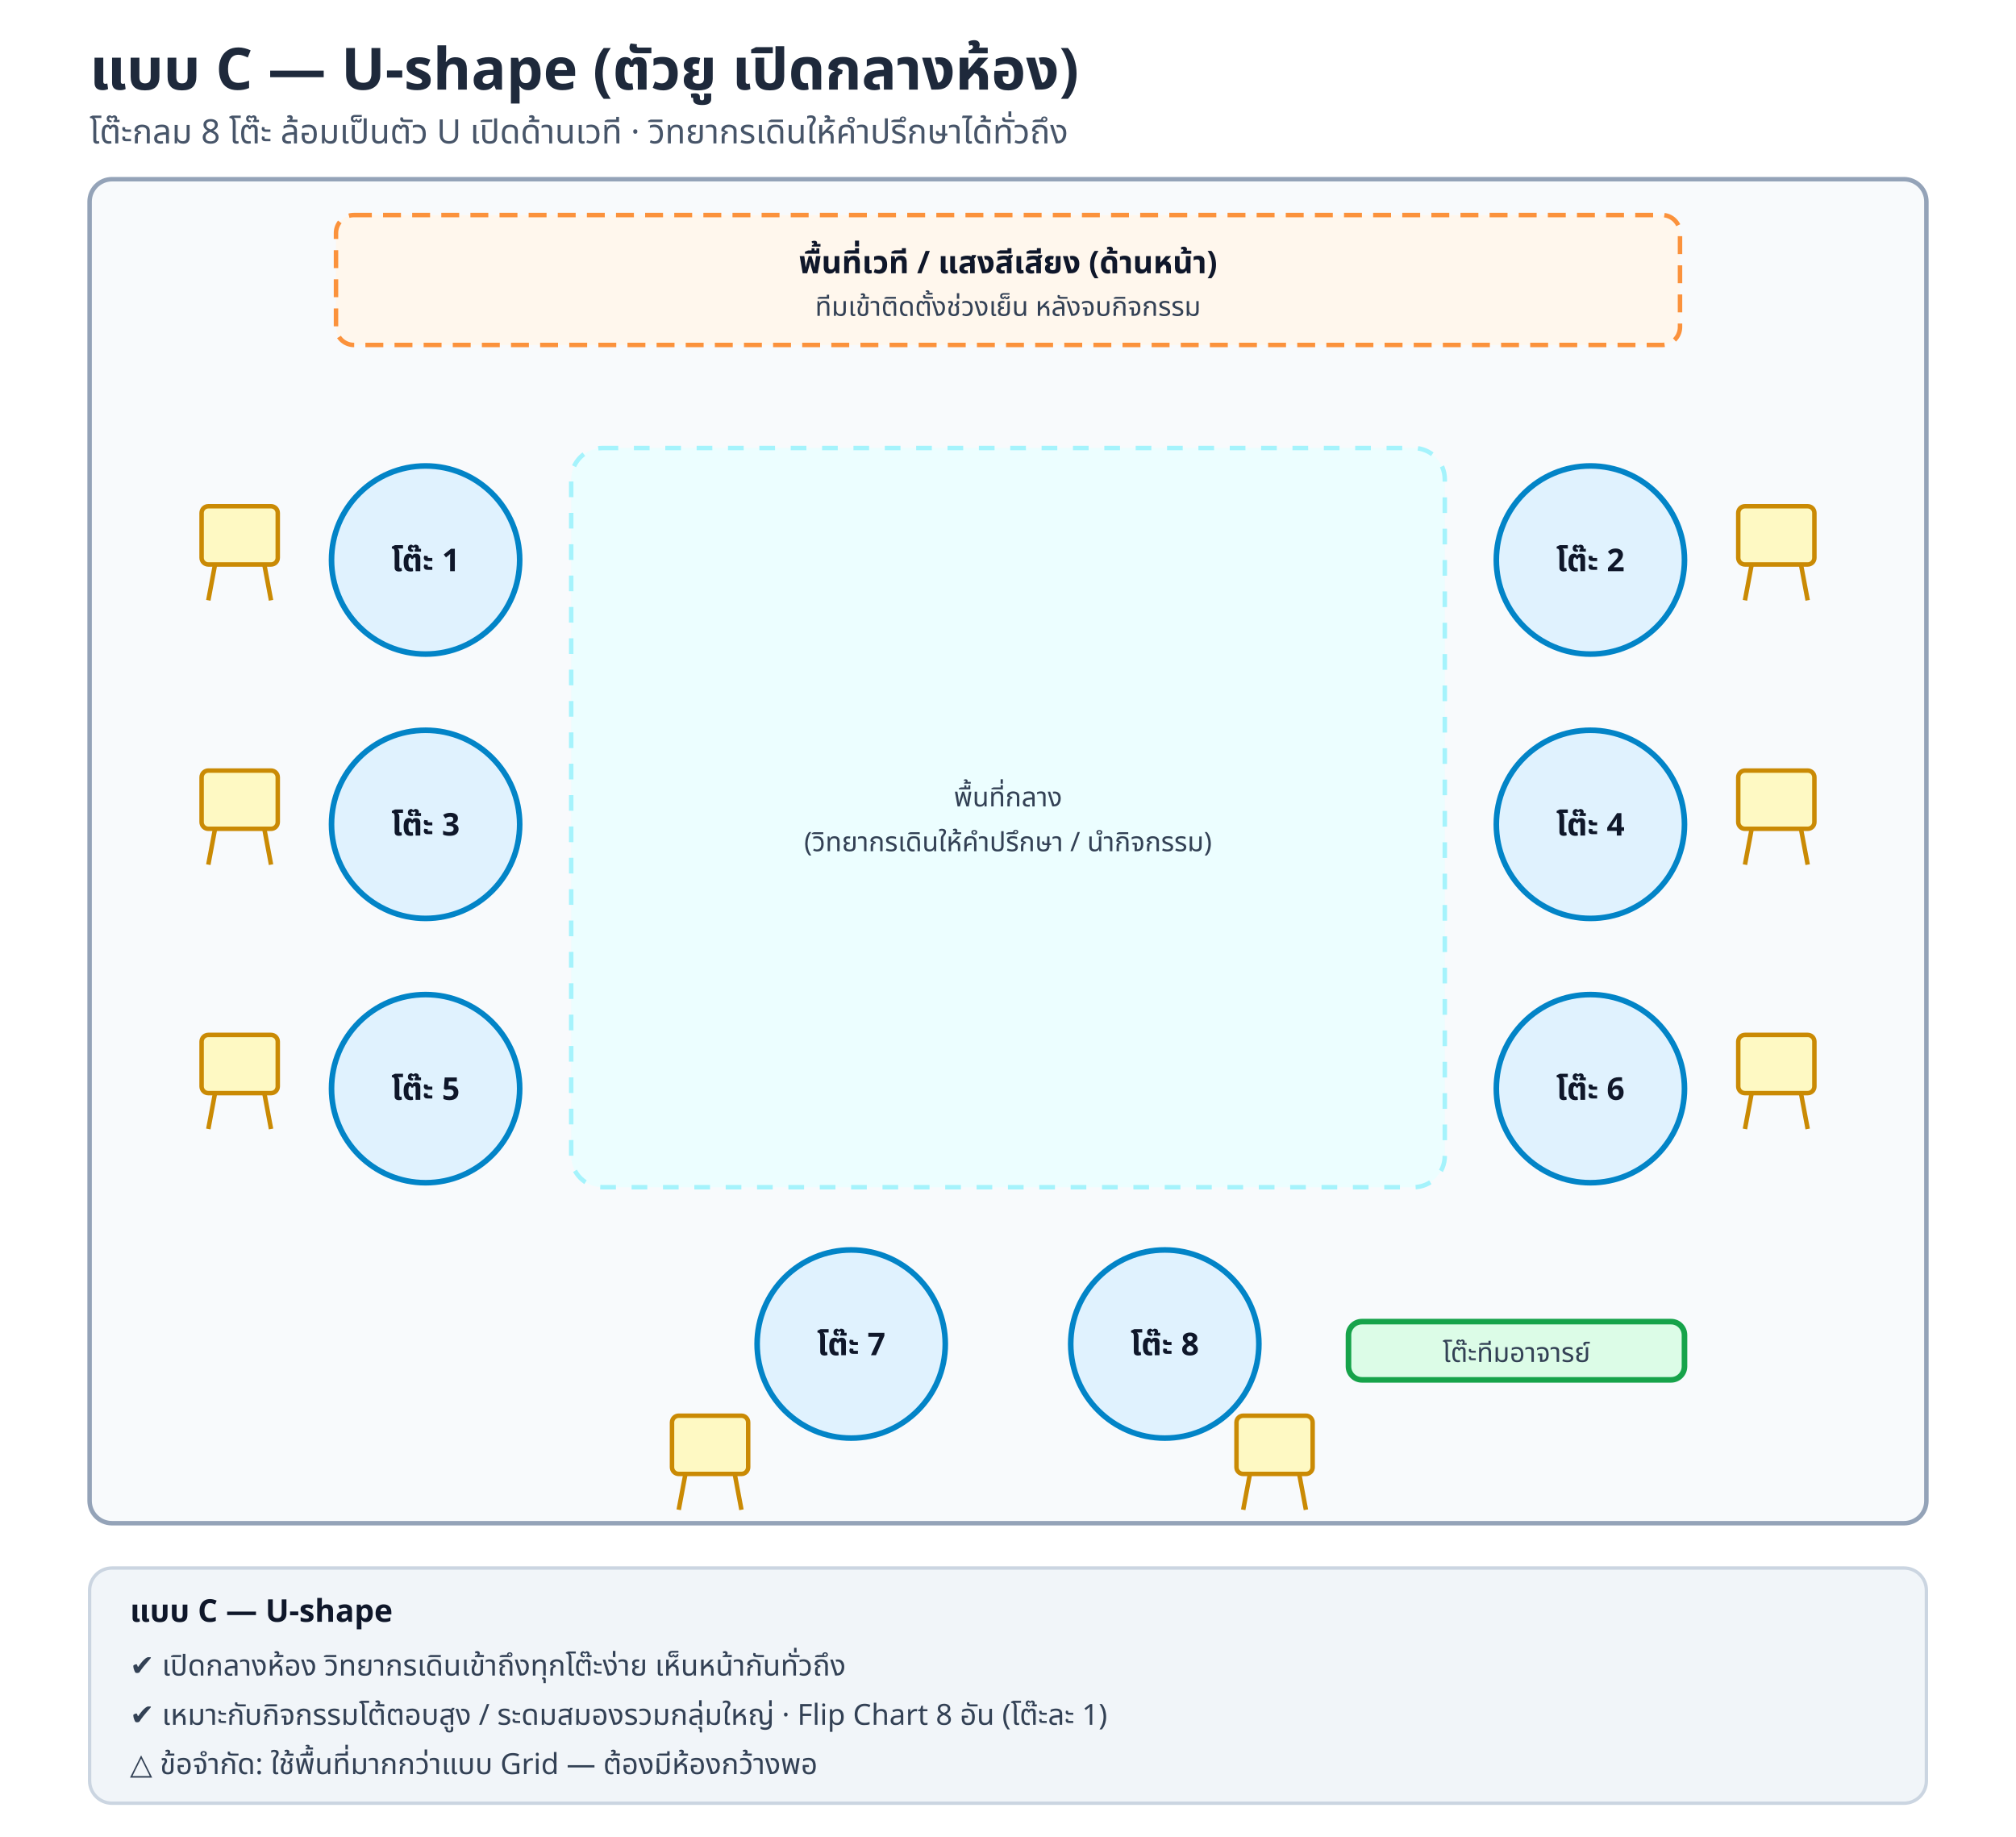
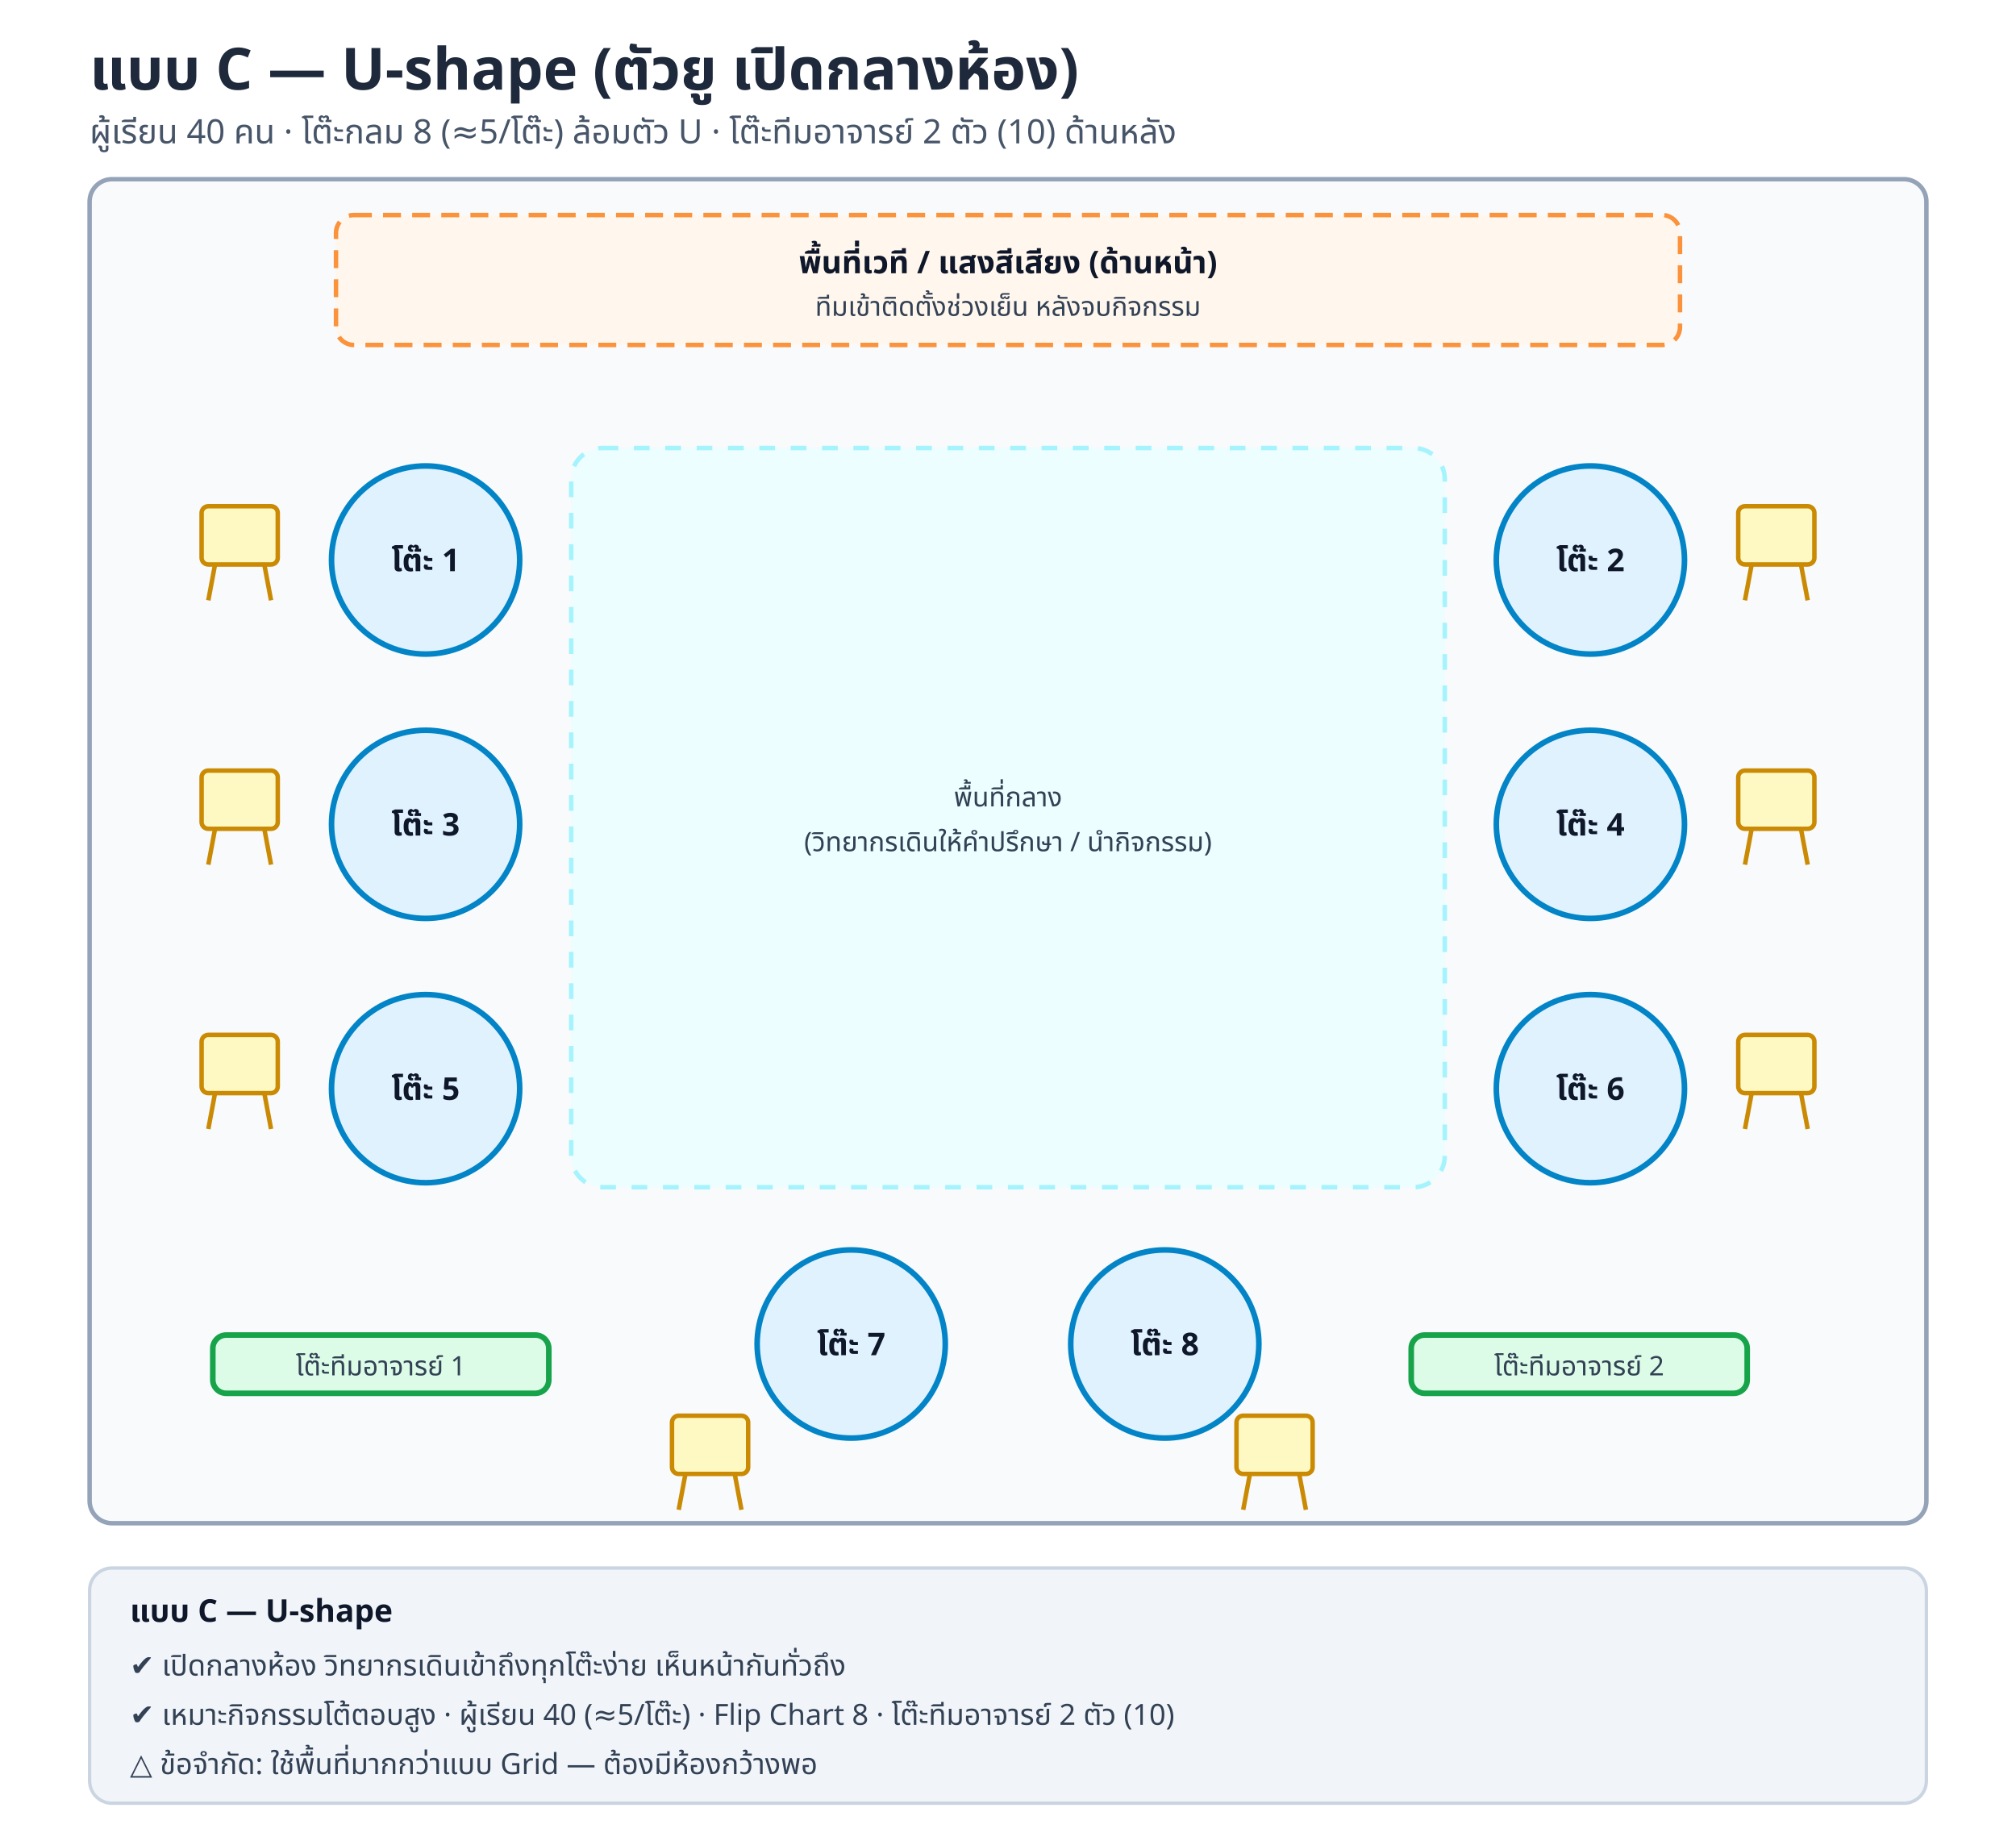
<svg xmlns="http://www.w3.org/2000/svg" viewBox="0 0 900 820" font-family="'IBM Plex Sans Thai','Sarabun','Noto Sans Thai',sans-serif">
  <style>
    .title{font-size:26px;font-weight:700;fill:#1e293b}
    .sub{font-size:15px;fill:#475569}
    .lbl{font-size:14px;font-weight:600;fill:#0f172a}
    .small{font-size:12px;fill:#334155}
    .note{font-size:13px;fill:#334155}
    .noteh{font-size:14px;font-weight:700;fill:#0f172a}
  </style>
  <text x="40" y="40" class="title">แบบ C — U-shape (ตัวยู เปิดกลางห้อง)</text>
-   <text x="40" y="64" class="sub">โต๊ะกลม 8 โต๊ะ ล้อมเป็นตัว U เปิดด้านเวที · วิทยากรเดินให้คำปรึกษาได้ทั่วถึง</text>
+   <text x="40" y="64" class="sub">ผู้เรียน 40 คน · โต๊ะกลม 8 (≈5/โต๊ะ) ล้อมตัว U · โต๊ะทีมอาจารย์ 2 ตัว (10) ด้านหลัง</text>
  <rect x="40" y="80" width="820" height="600" rx="10" fill="#f8fafc" stroke="#94a3b8" stroke-width="2" />
  <rect x="150" y="96" width="600" height="58" rx="8" fill="#fff7ed" stroke="#fb923c" stroke-width="2" stroke-dasharray="8 5" />
  <text x="450" y="122" text-anchor="middle" class="lbl" fill="#c2410c">พื้นที่เวที / แสงสีเสียง (ด้านหน้า)</text>
  <text x="450" y="141" text-anchor="middle" class="small" fill="#c2410c">ทีมเข้าติดตั้งช่วงเย็น หลังจบกิจกรรม</text>
  <rect x="255" y="200" width="390" height="330" rx="14" fill="#ecfeff" stroke="#a5f3fc" stroke-width="2" stroke-dasharray="7 7" />
  <text x="450" y="360" text-anchor="middle" class="small" fill="#0891b2">พื้นที่กลาง</text>
  <text x="450" y="380" text-anchor="middle" class="small" fill="#0891b2">(วิทยากรเดินให้คำปรึกษา / นำกิจกรรม)</text>
  <g>
    <circle cx="190" cy="250" r="42" fill="#e0f2fe" stroke="#0284c7" stroke-width="2.5" />
    <text x="190" y="255" text-anchor="middle" class="lbl">โต๊ะ 1</text>
    <g transform="translate(90,226)">
      <rect width="34" height="26" rx="3" fill="#fef9c3" stroke="#ca8a04" stroke-width="2" />
      <line x1="6" y1="26" x2="3" y2="42" stroke="#ca8a04" stroke-width="2" />
      <line x1="28" y1="26" x2="31" y2="42" stroke="#ca8a04" stroke-width="2" />
    </g>
  </g>
  <g>
    <circle cx="190" cy="368" r="42" fill="#e0f2fe" stroke="#0284c7" stroke-width="2.5" />
    <text x="190" y="373" text-anchor="middle" class="lbl">โต๊ะ 3</text>
    <g transform="translate(90,344)">
      <rect width="34" height="26" rx="3" fill="#fef9c3" stroke="#ca8a04" stroke-width="2" />
      <line x1="6" y1="26" x2="3" y2="42" stroke="#ca8a04" stroke-width="2" />
      <line x1="28" y1="26" x2="31" y2="42" stroke="#ca8a04" stroke-width="2" />
    </g>
  </g>
  <g>
    <circle cx="190" cy="486" r="42" fill="#e0f2fe" stroke="#0284c7" stroke-width="2.5" />
    <text x="190" y="491" text-anchor="middle" class="lbl">โต๊ะ 5</text>
    <g transform="translate(90,462)">
      <rect width="34" height="26" rx="3" fill="#fef9c3" stroke="#ca8a04" stroke-width="2" />
      <line x1="6" y1="26" x2="3" y2="42" stroke="#ca8a04" stroke-width="2" />
      <line x1="28" y1="26" x2="31" y2="42" stroke="#ca8a04" stroke-width="2" />
    </g>
  </g>
  <g>
    <circle cx="710" cy="250" r="42" fill="#e0f2fe" stroke="#0284c7" stroke-width="2.5" />
    <text x="710" y="255" text-anchor="middle" class="lbl">โต๊ะ 2</text>
    <g transform="translate(776,226)">
      <rect width="34" height="26" rx="3" fill="#fef9c3" stroke="#ca8a04" stroke-width="2" />
      <line x1="6" y1="26" x2="3" y2="42" stroke="#ca8a04" stroke-width="2" />
      <line x1="28" y1="26" x2="31" y2="42" stroke="#ca8a04" stroke-width="2" />
    </g>
  </g>
  <g>
    <circle cx="710" cy="368" r="42" fill="#e0f2fe" stroke="#0284c7" stroke-width="2.5" />
    <text x="710" y="373" text-anchor="middle" class="lbl">โต๊ะ 4</text>
    <g transform="translate(776,344)">
      <rect width="34" height="26" rx="3" fill="#fef9c3" stroke="#ca8a04" stroke-width="2" />
      <line x1="6" y1="26" x2="3" y2="42" stroke="#ca8a04" stroke-width="2" />
      <line x1="28" y1="26" x2="31" y2="42" stroke="#ca8a04" stroke-width="2" />
    </g>
  </g>
  <g>
    <circle cx="710" cy="486" r="42" fill="#e0f2fe" stroke="#0284c7" stroke-width="2.5" />
    <text x="710" y="491" text-anchor="middle" class="lbl">โต๊ะ 6</text>
    <g transform="translate(776,462)">
      <rect width="34" height="26" rx="3" fill="#fef9c3" stroke="#ca8a04" stroke-width="2" />
      <line x1="6" y1="26" x2="3" y2="42" stroke="#ca8a04" stroke-width="2" />
      <line x1="28" y1="26" x2="31" y2="42" stroke="#ca8a04" stroke-width="2" />
    </g>
  </g>
  <g>
    <circle cx="380" cy="600" r="42" fill="#e0f2fe" stroke="#0284c7" stroke-width="2.5" />
    <text x="380" y="605" text-anchor="middle" class="lbl">โต๊ะ 7</text>
    <g transform="translate(300,632)">
      <rect width="34" height="26" rx="3" fill="#fef9c3" stroke="#ca8a04" stroke-width="2" />
      <line x1="6" y1="26" x2="3" y2="42" stroke="#ca8a04" stroke-width="2" />
      <line x1="28" y1="26" x2="31" y2="42" stroke="#ca8a04" stroke-width="2" />
    </g>
  </g>
  <g>
    <circle cx="520" cy="600" r="42" fill="#e0f2fe" stroke="#0284c7" stroke-width="2.5" />
    <text x="520" y="605" text-anchor="middle" class="lbl">โต๊ะ 8</text>
    <g transform="translate(552,632)">
      <rect width="34" height="26" rx="3" fill="#fef9c3" stroke="#ca8a04" stroke-width="2" />
      <line x1="6" y1="26" x2="3" y2="42" stroke="#ca8a04" stroke-width="2" />
      <line x1="28" y1="26" x2="31" y2="42" stroke="#ca8a04" stroke-width="2" />
    </g>
  </g>
-   <rect x="602" y="590" width="150" height="26" rx="6" fill="#dcfce7" stroke="#16a34a" stroke-width="2.5" />
-   <text x="677" y="608" text-anchor="middle" class="small" fill="#15803d">โต๊ะทีมอาจารย์</text>
+   <rect x="95" y="596" width="150" height="26" rx="6" fill="#dcfce7" stroke="#16a34a" stroke-width="2.5" />
+   <text x="170" y="614" text-anchor="middle" class="small" fill="#15803d">โต๊ะทีมอาจารย์ 1</text>
+   <rect x="630" y="596" width="150" height="26" rx="6" fill="#dcfce7" stroke="#16a34a" stroke-width="2.5" />
+   <text x="705" y="614" text-anchor="middle" class="small" fill="#15803d">โต๊ะทีมอาจารย์ 2</text>
  <rect x="40" y="700" width="820" height="105" rx="10" fill="#f1f5f9" stroke="#cbd5e1" stroke-width="1.5" />
  <text x="58" y="724" class="noteh">แบบ C — U-shape</text>
  <text x="58" y="748" class="note">✔ เปิดกลางห้อง วิทยากรเดินเข้าถึงทุกโต๊ะง่าย เห็นหน้ากันทั่วถึง</text>
-   <text x="58" y="770" class="note">✔ เหมาะกับกิจกรรมโต้ตอบสูง / ระดมสมองรวมกลุ่มใหญ่ · Flip Chart 8 อัน (โต๊ะละ 1)</text>
+   <text x="58" y="770" class="note">✔ เหมาะกิจกรรมโต้ตอบสูง · ผู้เรียน 40 (≈5/โต๊ะ) · Flip Chart 8 · โต๊ะทีมอาจารย์ 2 ตัว (10)</text>
  <text x="58" y="792" class="note">△ ข้อจำกัด: ใช้พื้นที่มากกว่าแบบ Grid — ต้องมีห้องกว้างพอ</text>
</svg>
